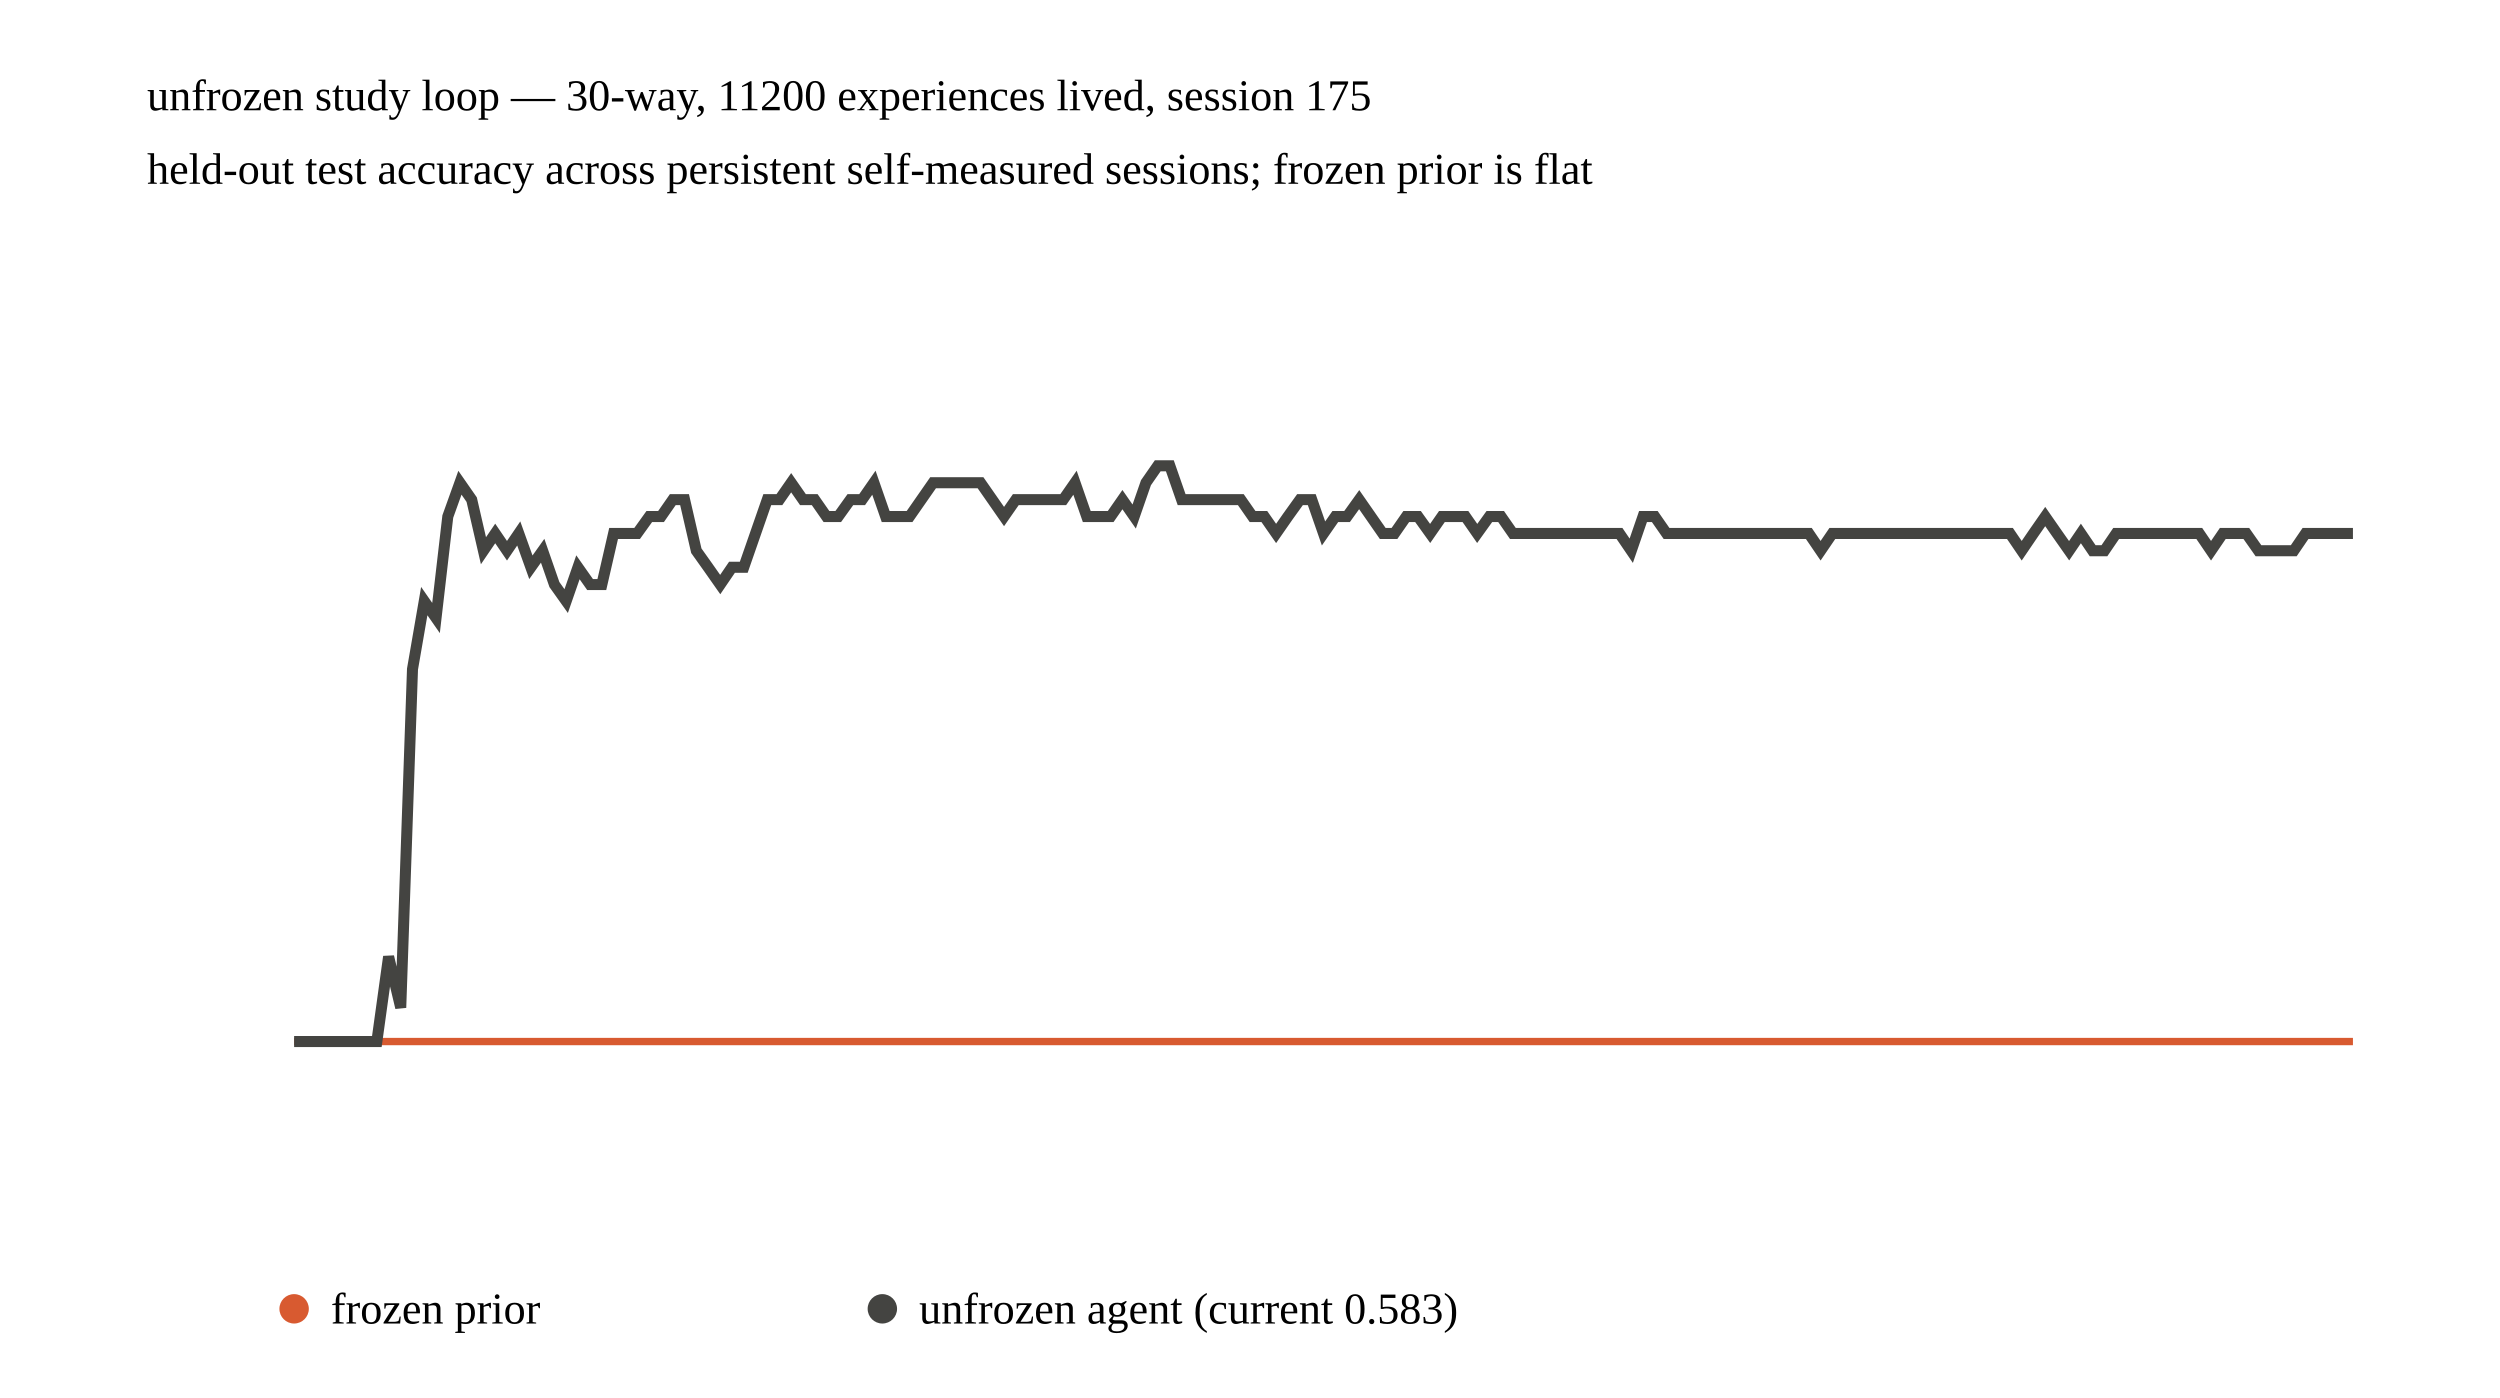
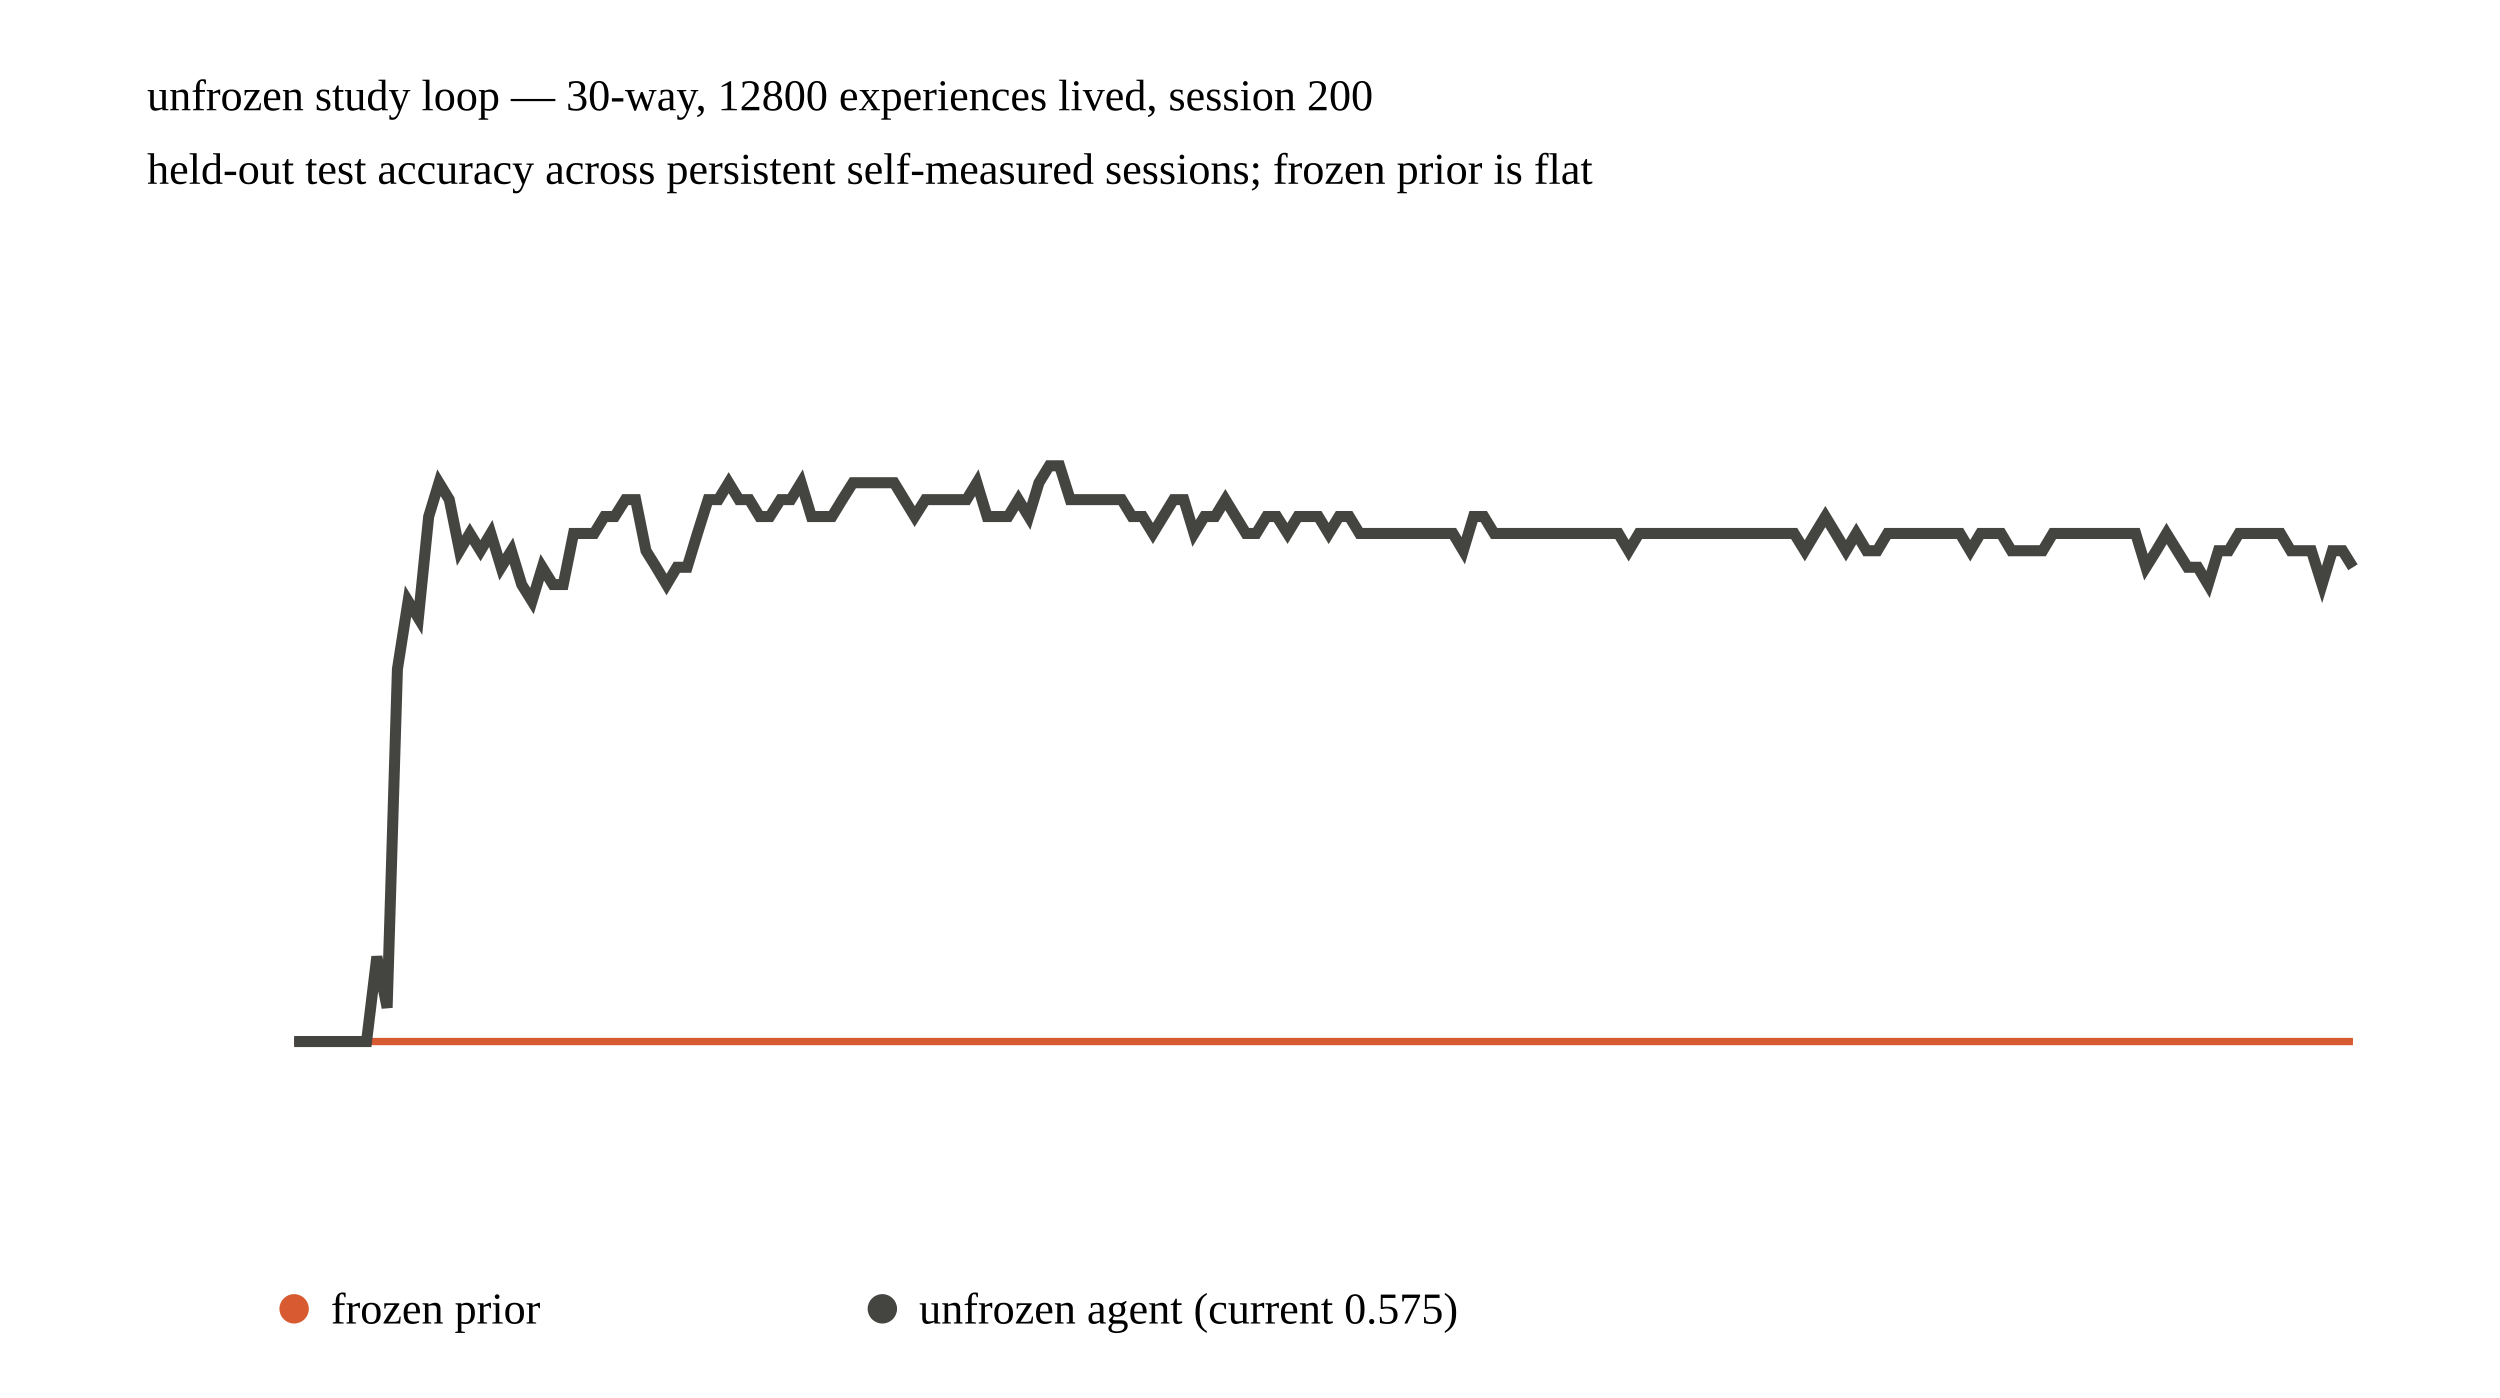
<svg xmlns="http://www.w3.org/2000/svg" width="100%" viewBox="0 0 680 380" role="img">
-   <text x="40" y="30" class="th">unfrozen study loop — 30-way, 11200 experiences lived, session 175</text>
+   <text x="40" y="30" class="th">unfrozen study loop — 30-way, 12800 experiences lived, session 200</text>
  <text x="40" y="50" class="ts">held-out test accuracy across persistent self-measured sessions; frozen prior is flat</text>
-   <polyline points="80.0,283.3 83.2,283.3 86.4,283.3 89.7,283.3 92.9,283.3 96.1,283.3 99.3,283.3 102.5,283.3 105.7,283.3 109.0,283.3 112.2,283.3 115.4,283.3 118.6,283.3 121.8,283.3 125.1,283.3 128.3,283.3 131.5,283.3 134.7,283.3 137.9,283.3 141.1,283.3 144.4,283.3 147.6,283.3 150.8,283.3 154.0,283.3 157.2,283.3 160.5,283.3 163.7,283.3 166.9,283.3 170.1,283.3 173.3,283.3 176.6,283.3 179.8,283.3 183.0,283.3 186.2,283.3 189.4,283.3 192.6,283.3 195.9,283.3 199.1,283.3 202.3,283.3 205.5,283.3 208.7,283.3 212.0,283.3 215.2,283.3 218.4,283.3 221.6,283.3 224.8,283.3 228.0,283.3 231.3,283.3 234.5,283.3 237.7,283.3 240.9,283.3 244.1,283.3 247.4,283.3 250.6,283.3 253.8,283.3 257.0,283.3 260.2,283.3 263.4,283.3 266.7,283.3 269.9,283.3 273.1,283.3 276.3,283.3 279.5,283.3 282.8,283.3 286.0,283.3 289.2,283.3 292.4,283.3 295.6,283.3 298.9,283.3 302.1,283.3 305.3,283.3 308.5,283.3 311.7,283.3 314.9,283.3 318.2,283.3 321.4,283.3 324.6,283.3 327.8,283.3 331.0,283.3 334.3,283.3 337.5,283.3 340.7,283.3 343.9,283.3 347.1,283.3 350.3,283.3 353.6,283.3 356.8,283.3 360.0,283.3 363.2,283.3 366.4,283.3 369.7,283.3 372.9,283.3 376.1,283.3 379.3,283.3 382.5,283.3 385.7,283.3 389.0,283.3 392.2,283.3 395.4,283.3 398.6,283.3 401.8,283.3 405.1,283.3 408.3,283.3 411.5,283.3 414.7,283.3 417.9,283.3 421.1,283.3 424.4,283.3 427.6,283.3 430.8,283.3 434.0,283.3 437.2,283.3 440.5,283.3 443.7,283.3 446.9,283.3 450.1,283.3 453.3,283.3 456.6,283.3 459.8,283.3 463.0,283.3 466.2,283.3 469.4,283.3 472.6,283.3 475.9,283.3 479.1,283.3 482.3,283.3 485.5,283.3 488.7,283.3 492.0,283.3 495.2,283.3 498.4,283.3 501.6,283.3 504.8,283.3 508.0,283.3 511.3,283.3 514.5,283.3 517.7,283.3 520.9,283.3 524.1,283.3 527.4,283.3 530.6,283.3 533.8,283.3 537.0,283.3 540.2,283.3 543.4,283.3 546.7,283.3 549.9,283.3 553.1,283.3 556.3,283.3 559.5,283.3 562.8,283.3 566.0,283.3 569.2,283.3 572.4,283.3 575.6,283.3 578.9,283.3 582.1,283.3 585.3,283.3 588.5,283.3 591.7,283.3 594.9,283.3 598.2,283.3 601.4,283.3 604.6,283.3 607.8,283.3 611.0,283.3 614.3,283.3 617.5,283.3 620.7,283.3 623.9,283.3 627.1,283.3 630.3,283.3 633.6,283.3 636.8,283.3 640.0,283.3" fill="none" stroke="#D85A30" stroke-width="2" />
-   <polyline points="80.0,283.3 83.2,283.3 86.4,283.3 89.7,283.3 92.9,283.3 96.1,283.3 99.3,283.3 102.5,283.3 105.7,260.2 109.0,274.1 112.2,182.0 115.4,163.5 118.6,168.1 121.8,140.5 125.1,131.3 128.3,135.9 131.5,149.8 134.7,145.1 137.9,149.8 141.1,145.1 144.4,154.3 147.6,149.8 150.8,159.0 154.0,163.5 157.2,154.3 160.5,159.0 163.7,159.0 166.9,145.1 170.1,145.1 173.3,145.1 176.6,140.5 179.8,140.5 183.0,135.9 186.2,135.9 189.4,149.8 192.6,154.3 195.9,159.0 199.1,154.3 202.3,154.3 205.5,145.1 208.7,135.9 212.0,135.9 215.2,131.3 218.4,135.9 221.6,135.9 224.8,140.5 228.0,140.5 231.3,135.9 234.5,135.9 237.7,131.3 240.9,140.5 244.1,140.5 247.4,140.5 250.6,135.9 253.8,131.3 257.0,131.3 260.2,131.3 263.4,131.3 266.7,131.3 269.9,135.9 273.1,140.5 276.3,135.9 279.5,135.9 282.8,135.9 286.0,135.9 289.2,135.9 292.4,131.3 295.6,140.5 298.9,140.5 302.1,140.5 305.3,135.9 308.5,140.5 311.7,131.3 314.9,126.7 318.2,126.7 321.4,135.9 324.6,135.9 327.8,135.9 331.0,135.9 334.3,135.9 337.5,135.9 340.7,140.5 343.9,140.5 347.1,145.1 350.3,140.5 353.6,135.9 356.8,135.9 360.0,145.1 363.2,140.5 366.4,140.5 369.7,135.9 372.9,140.5 376.1,145.1 379.3,145.1 382.5,140.5 385.7,140.5 389.0,145.1 392.2,140.5 395.4,140.5 398.6,140.5 401.8,145.1 405.1,140.5 408.3,140.5 411.5,145.1 414.7,145.1 417.9,145.1 421.1,145.1 424.4,145.1 427.6,145.1 430.8,145.1 434.0,145.1 437.2,145.1 440.5,145.1 443.7,149.8 446.9,140.5 450.1,140.5 453.3,145.1 456.6,145.1 459.8,145.1 463.0,145.1 466.2,145.1 469.4,145.1 472.6,145.1 475.9,145.1 479.1,145.1 482.3,145.1 485.5,145.1 488.7,145.1 492.0,145.1 495.2,149.8 498.4,145.1 501.6,145.1 504.8,145.1 508.0,145.1 511.3,145.1 514.5,145.1 517.7,145.1 520.9,145.1 524.1,145.1 527.4,145.1 530.6,145.1 533.8,145.1 537.0,145.1 540.2,145.1 543.4,145.1 546.7,145.1 549.9,149.8 553.1,145.1 556.3,140.5 559.5,145.1 562.8,149.8 566.0,145.1 569.2,149.8 572.4,149.8 575.6,145.1 578.9,145.1 582.1,145.1 585.3,145.1 588.5,145.1 591.7,145.1 594.9,145.1 598.2,145.1 601.4,149.8 604.6,145.1 607.8,145.1 611.0,145.1 614.3,149.8 617.5,149.8 620.7,149.8 623.9,149.8 627.1,145.1 630.3,145.1 633.6,145.1 636.8,145.1 640.0,145.1" fill="none" stroke="#444441" stroke-width="3" />
+   <polyline points="80.0,283.3 82.8,283.3 85.6,283.3 88.4,283.3 91.3,283.3 94.1,283.3 96.9,283.3 99.7,283.3 102.5,283.3 105.3,283.3 108.1,283.3 111.0,283.3 113.8,283.3 116.6,283.3 119.4,283.3 122.2,283.3 125.0,283.3 127.8,283.3 130.7,283.3 133.5,283.3 136.3,283.3 139.1,283.3 141.9,283.3 144.7,283.3 147.5,283.3 150.4,283.3 153.2,283.3 156.0,283.3 158.8,283.3 161.6,283.3 164.4,283.3 167.2,283.3 170.1,283.3 172.9,283.3 175.7,283.3 178.5,283.3 181.3,283.3 184.1,283.3 186.9,283.3 189.7,283.3 192.6,283.3 195.4,283.3 198.2,283.3 201.0,283.3 203.8,283.3 206.6,283.3 209.4,283.3 212.3,283.3 215.1,283.3 217.9,283.3 220.7,283.3 223.5,283.3 226.3,283.3 229.1,283.3 232.0,283.3 234.8,283.3 237.6,283.3 240.4,283.3 243.2,283.3 246.0,283.3 248.8,283.3 251.7,283.3 254.5,283.3 257.3,283.3 260.1,283.3 262.9,283.3 265.7,283.3 268.5,283.3 271.4,283.3 274.2,283.3 277.0,283.3 279.8,283.3 282.6,283.3 285.4,283.3 288.2,283.3 291.1,283.3 293.9,283.3 296.7,283.3 299.5,283.3 302.3,283.3 305.1,283.3 307.9,283.3 310.8,283.3 313.6,283.3 316.4,283.3 319.2,283.3 322.0,283.3 324.8,283.3 327.6,283.3 330.5,283.3 333.3,283.3 336.1,283.3 338.9,283.3 341.7,283.3 344.5,283.3 347.3,283.3 350.2,283.3 353.0,283.3 355.8,283.3 358.6,283.3 361.4,283.3 364.2,283.3 367.0,283.3 369.8,283.3 372.7,283.3 375.5,283.3 378.3,283.3 381.1,283.3 383.9,283.3 386.7,283.3 389.5,283.3 392.4,283.3 395.2,283.3 398.0,283.3 400.8,283.3 403.6,283.3 406.4,283.3 409.2,283.3 412.1,283.3 414.9,283.3 417.7,283.3 420.5,283.3 423.3,283.3 426.1,283.3 428.9,283.3 431.8,283.3 434.6,283.3 437.4,283.3 440.2,283.3 443.0,283.3 445.8,283.3 448.6,283.3 451.5,283.3 454.3,283.3 457.1,283.3 459.9,283.3 462.7,283.3 465.5,283.3 468.3,283.3 471.2,283.3 474.0,283.3 476.8,283.3 479.6,283.3 482.4,283.3 485.2,283.3 488.0,283.3 490.9,283.3 493.7,283.3 496.5,283.3 499.3,283.3 502.1,283.3 504.9,283.3 507.7,283.3 510.6,283.3 513.4,283.3 516.2,283.3 519.0,283.3 521.8,283.3 524.6,283.3 527.4,283.3 530.3,283.3 533.1,283.3 535.9,283.3 538.7,283.3 541.5,283.3 544.3,283.3 547.1,283.3 549.9,283.3 552.8,283.3 555.6,283.3 558.4,283.3 561.2,283.3 564.0,283.3 566.8,283.3 569.6,283.3 572.5,283.3 575.3,283.3 578.1,283.3 580.9,283.3 583.7,283.3 586.5,283.3 589.3,283.3 592.2,283.3 595.0,283.3 597.8,283.3 600.6,283.3 603.4,283.3 606.2,283.3 609.0,283.3 611.9,283.3 614.7,283.3 617.5,283.3 620.3,283.3 623.1,283.3 625.9,283.3 628.7,283.3 631.6,283.3 634.4,283.3 637.2,283.3 640.0,283.3" fill="none" stroke="#D85A30" stroke-width="2" />
+   <polyline points="80.0,283.3 82.8,283.3 85.6,283.3 88.4,283.3 91.3,283.3 94.1,283.3 96.9,283.3 99.7,283.3 102.5,260.2 105.3,274.1 108.1,182.0 111.0,163.5 113.8,168.1 116.6,140.5 119.4,131.3 122.2,135.9 125.0,149.8 127.8,145.1 130.7,149.8 133.5,145.1 136.3,154.3 139.1,149.8 141.9,159.0 144.7,163.5 147.5,154.3 150.4,159.0 153.2,159.0 156.0,145.1 158.8,145.1 161.6,145.1 164.4,140.5 167.2,140.5 170.1,135.9 172.9,135.9 175.7,149.8 178.5,154.3 181.3,159.0 184.1,154.3 186.9,154.3 189.7,145.1 192.6,135.9 195.4,135.9 198.2,131.3 201.0,135.9 203.8,135.9 206.6,140.5 209.4,140.5 212.3,135.9 215.1,135.9 217.9,131.3 220.7,140.5 223.5,140.5 226.3,140.5 229.1,135.9 232.0,131.3 234.8,131.3 237.6,131.3 240.4,131.3 243.2,131.3 246.0,135.9 248.8,140.5 251.7,135.9 254.5,135.9 257.3,135.9 260.1,135.9 262.9,135.9 265.7,131.3 268.5,140.5 271.4,140.5 274.2,140.5 277.0,135.9 279.8,140.5 282.6,131.3 285.4,126.7 288.2,126.7 291.1,135.9 293.9,135.9 296.7,135.9 299.5,135.9 302.3,135.9 305.1,135.9 307.9,140.5 310.8,140.5 313.6,145.1 316.4,140.5 319.2,135.9 322.0,135.9 324.8,145.1 327.6,140.5 330.5,140.5 333.3,135.9 336.1,140.5 338.9,145.1 341.7,145.1 344.5,140.5 347.3,140.5 350.2,145.1 353.0,140.5 355.8,140.5 358.6,140.5 361.4,145.1 364.2,140.5 367.0,140.5 369.8,145.1 372.7,145.1 375.5,145.1 378.3,145.1 381.1,145.1 383.9,145.1 386.7,145.1 389.5,145.1 392.4,145.1 395.2,145.1 398.0,149.8 400.8,140.5 403.6,140.5 406.4,145.1 409.2,145.1 412.1,145.1 414.9,145.1 417.7,145.1 420.5,145.1 423.3,145.1 426.1,145.1 428.9,145.1 431.8,145.1 434.6,145.1 437.4,145.1 440.2,145.1 443.0,149.8 445.8,145.1 448.6,145.1 451.5,145.1 454.3,145.1 457.1,145.1 459.9,145.1 462.7,145.1 465.5,145.1 468.3,145.1 471.2,145.1 474.0,145.1 476.8,145.1 479.6,145.1 482.4,145.1 485.2,145.1 488.0,145.1 490.9,149.8 493.7,145.1 496.5,140.5 499.3,145.1 502.1,149.8 504.9,145.1 507.7,149.8 510.6,149.8 513.4,145.1 516.2,145.1 519.0,145.1 521.8,145.1 524.6,145.1 527.4,145.1 530.3,145.1 533.1,145.1 535.9,149.8 538.7,145.1 541.5,145.1 544.3,145.1 547.1,149.8 549.9,149.8 552.8,149.8 555.6,149.8 558.4,145.1 561.2,145.1 564.0,145.1 566.8,145.1 569.6,145.1 572.5,145.1 575.3,145.1 578.1,145.1 580.9,145.1 583.7,154.3 586.5,149.8 589.3,145.1 592.2,149.8 595.0,154.3 597.8,154.3 600.6,159.0 603.4,149.8 606.2,149.8 609.0,145.1 611.9,145.1 614.7,145.1 617.5,145.1 620.3,145.1 623.1,149.8 625.9,149.8 628.7,149.8 631.6,159.0 634.4,149.8 637.2,149.8 640.0,154.3" fill="none" stroke="#444441" stroke-width="3" />
  <circle cx="80" cy="356" r="4" fill="#D85A30" />
  <text x="90" y="360" class="ts">frozen prior</text>
  <circle cx="240" cy="356" r="4" fill="#444441" />
-   <text x="250" y="360" class="ts">unfrozen agent (current 0.583)</text>
+   <text x="250" y="360" class="ts">unfrozen agent (current 0.575)</text>
</svg>
